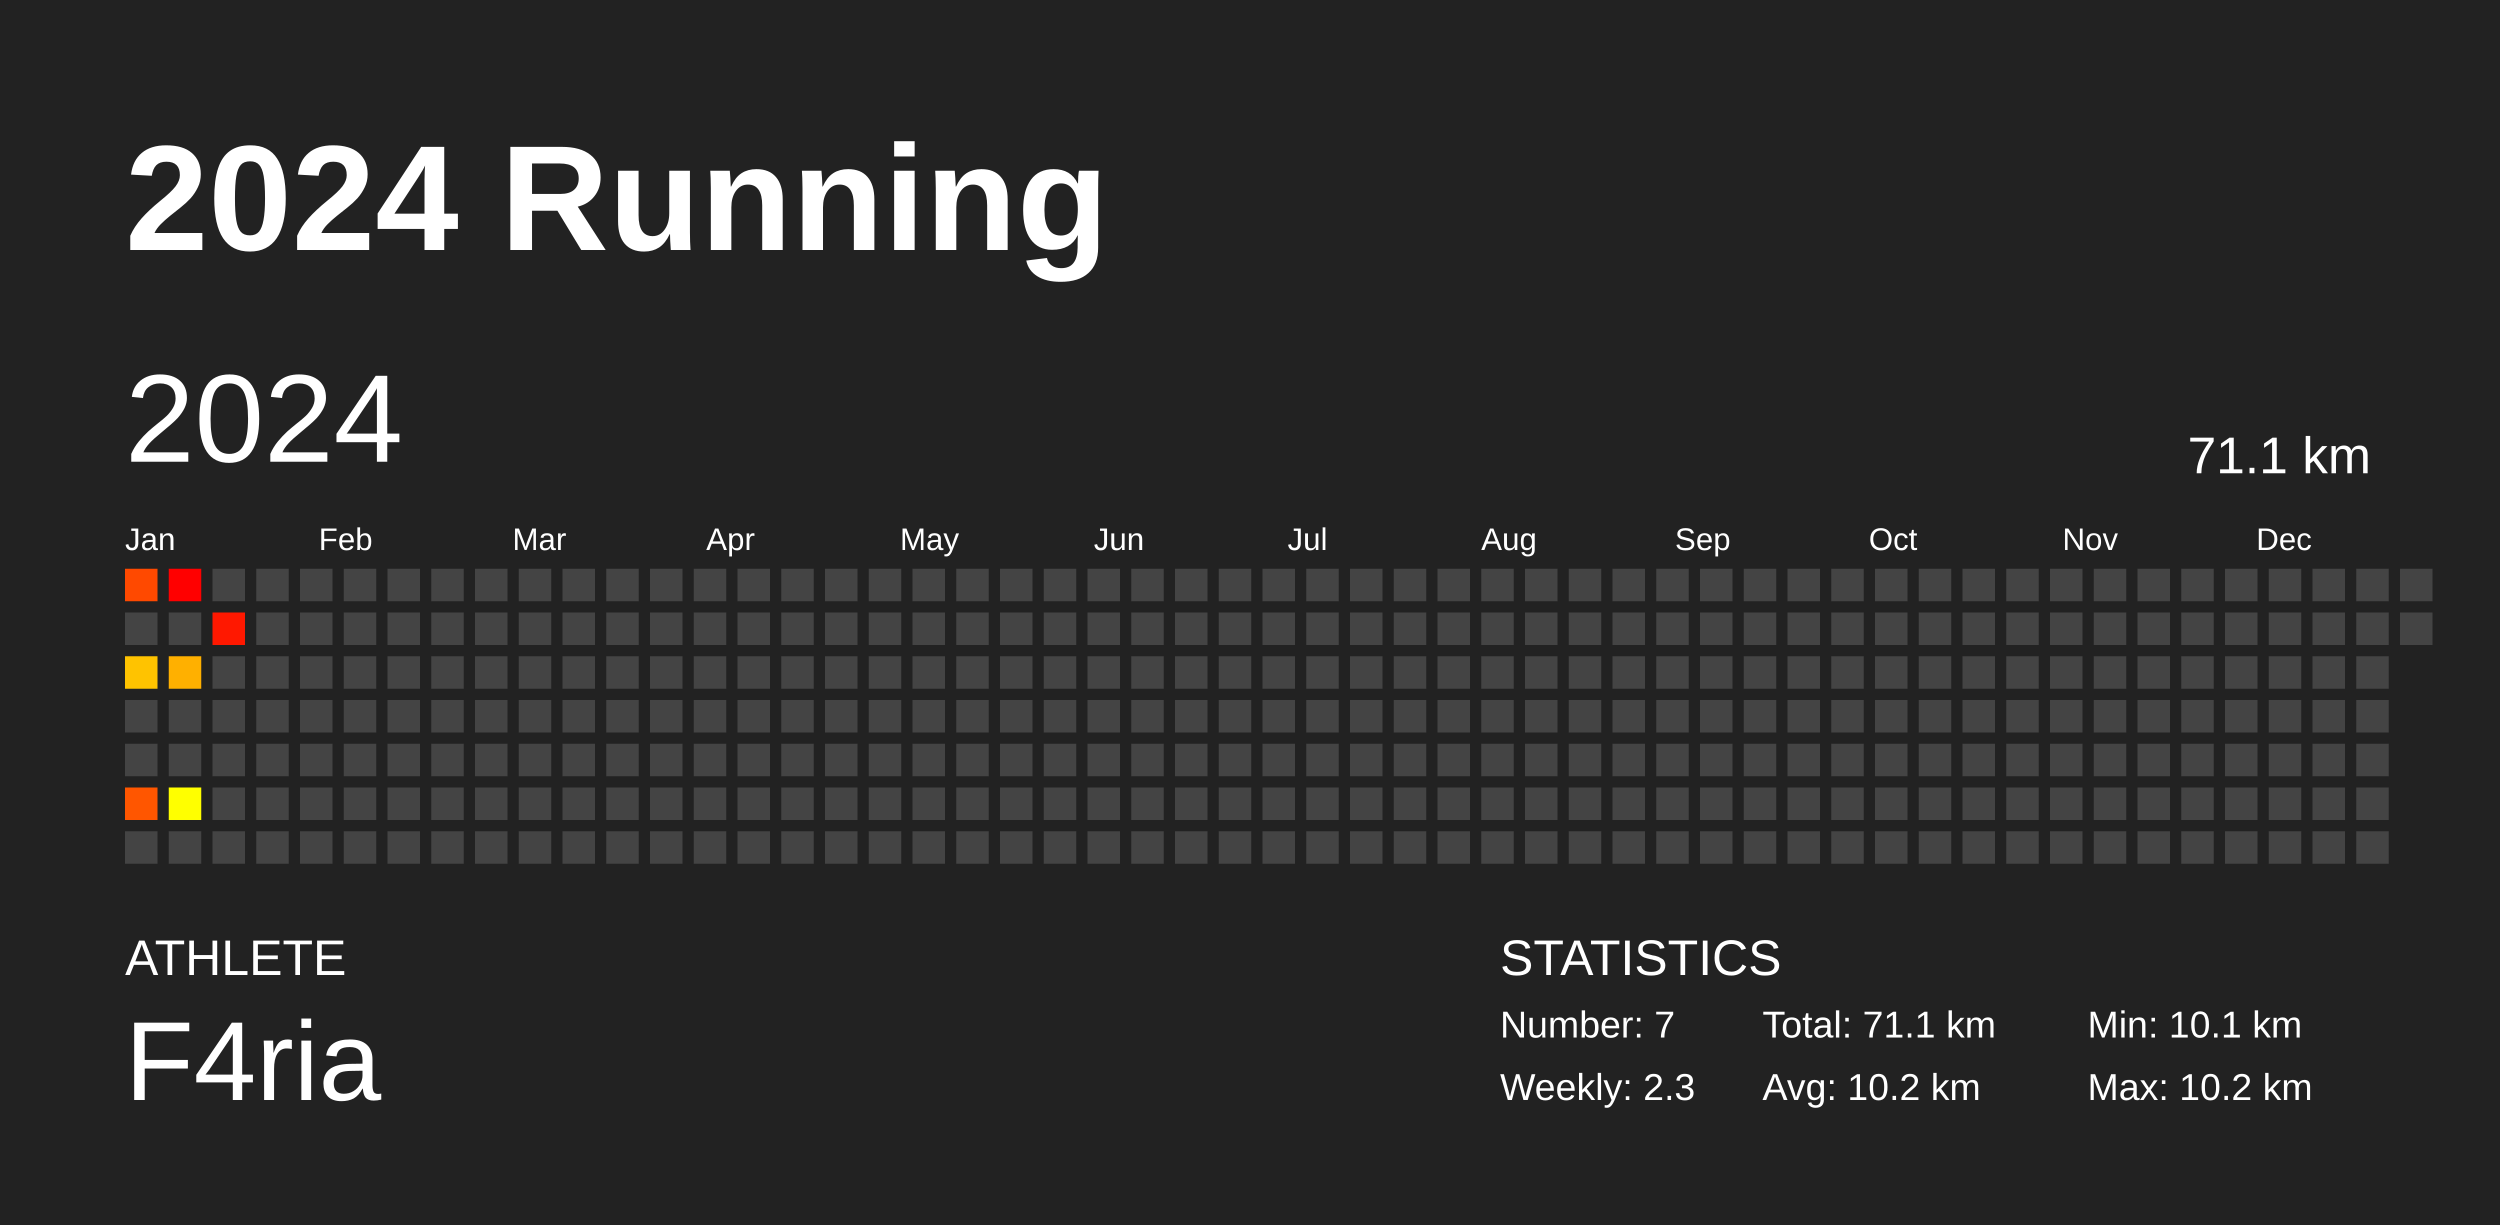
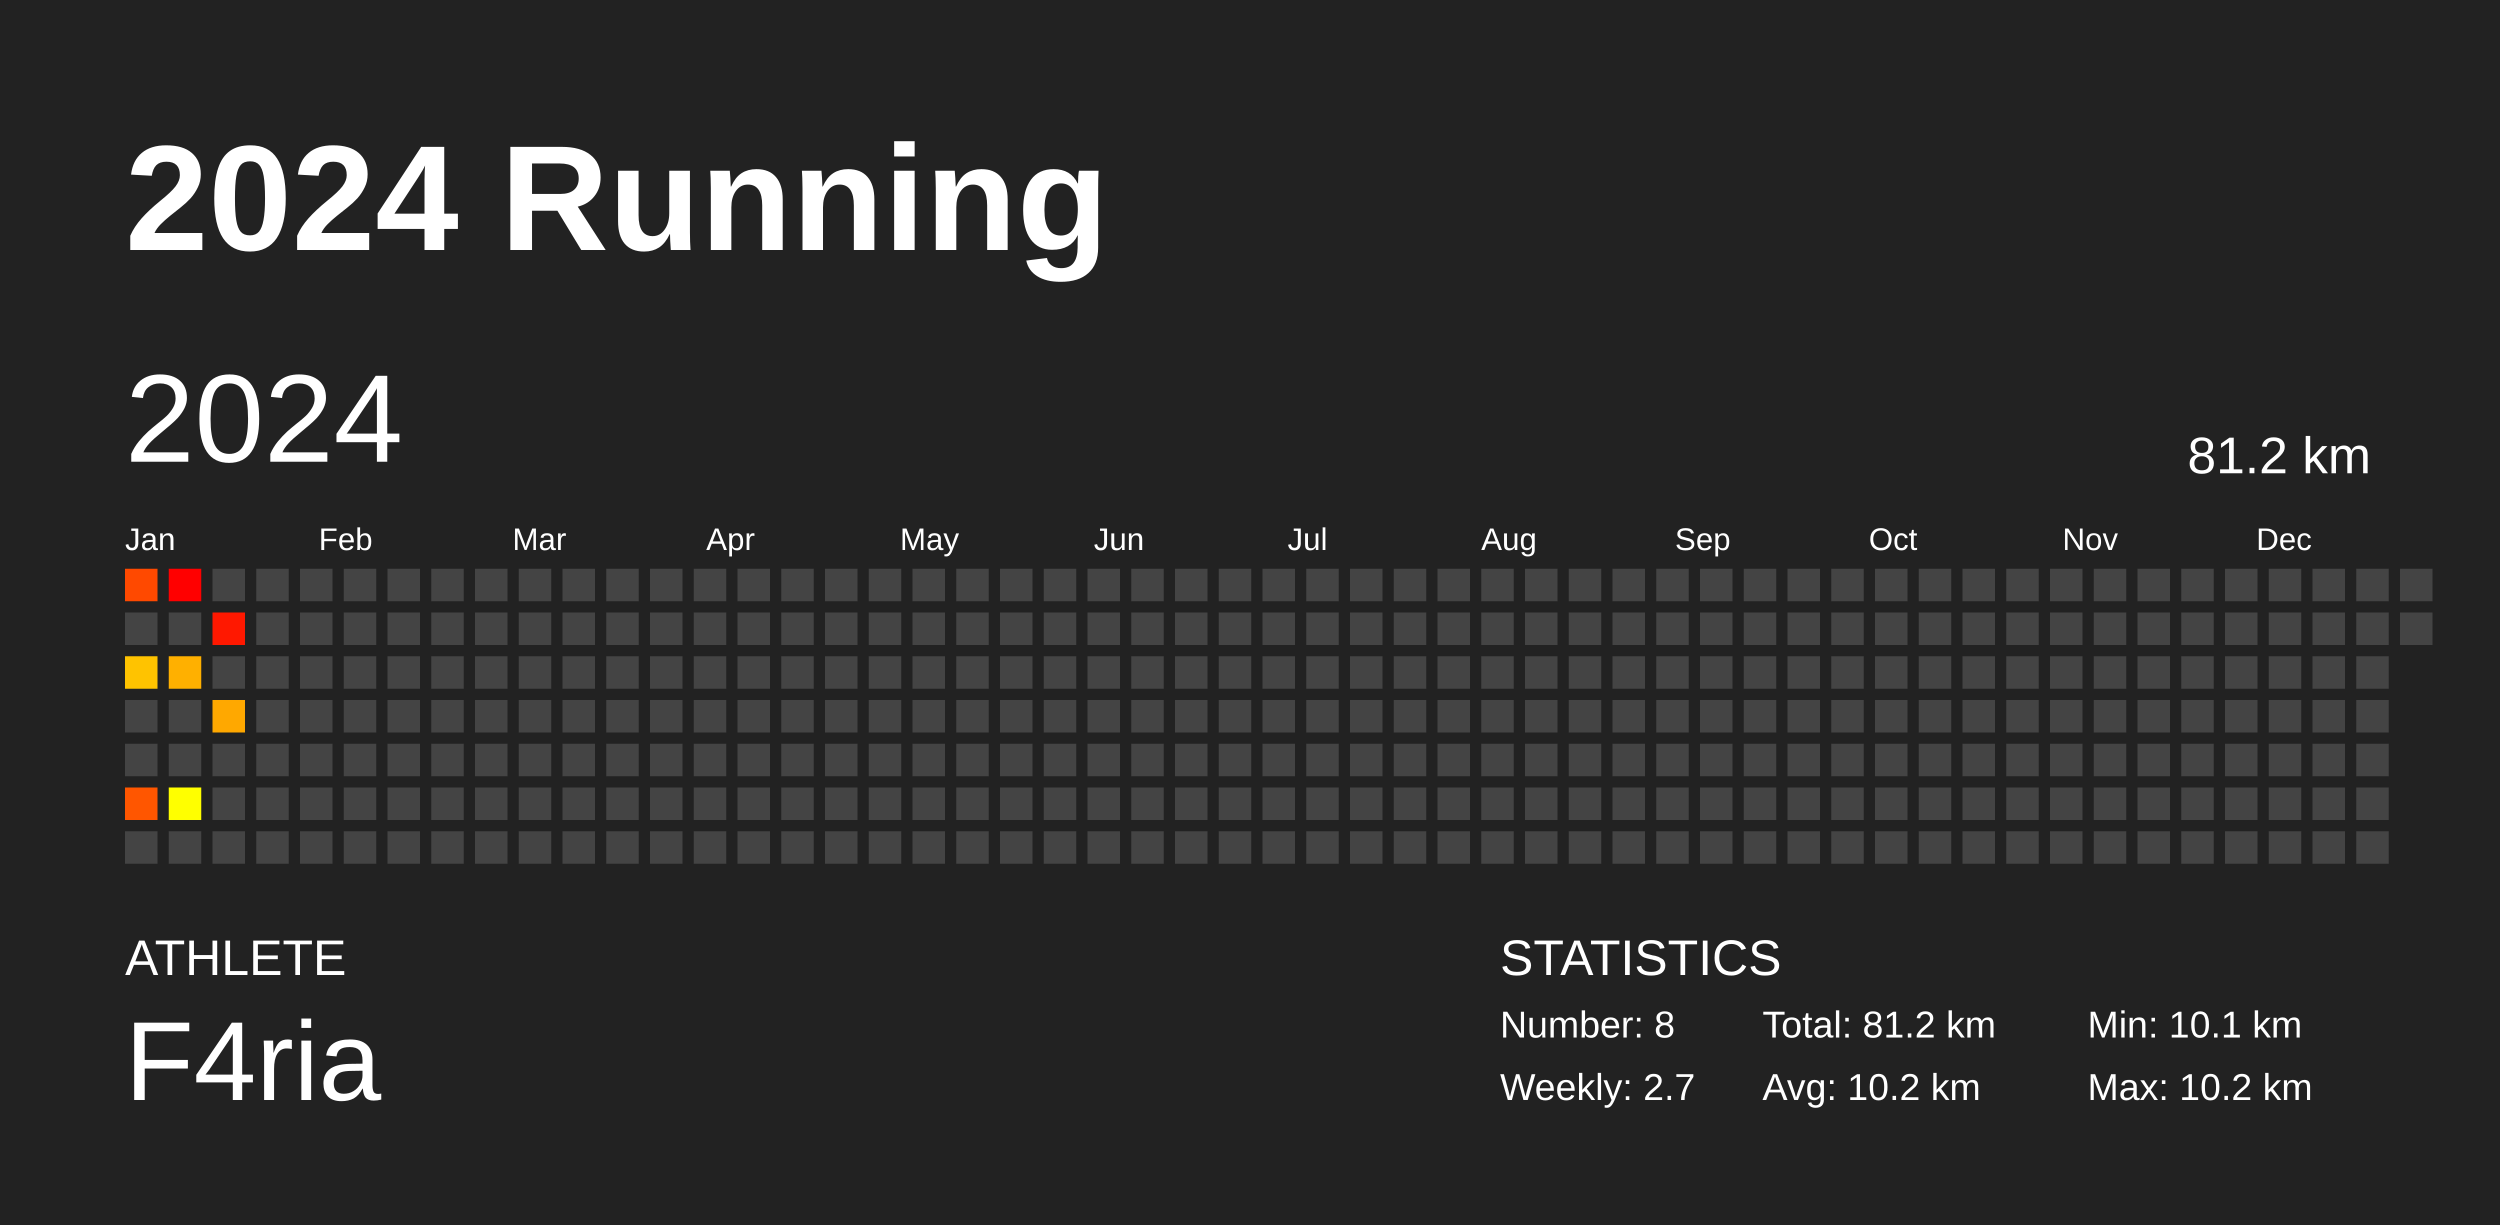
<svg xmlns="http://www.w3.org/2000/svg" baseProfile="full" height="98mm" version="1.1" viewBox="0,0,200,98" width="200mm">
  <defs />
  <rect fill="#222222" height="98" width="200" x="0" y="0" />
  <text fill="#FFFFFF" style="font-size:12px; font-family:Arial; font-weight:bold;" x="10" y="20">2024 Running</text>
  <text fill="#FFFFFF" style="font-size:4px; font-family:Arial" x="10" y="78">ATHLETE</text>
  <text fill="#FFFFFF" style="font-size:9px; font-family:Arial" x="10" y="88">F4ria</text>
  <text fill="#FFFFFF" style="font-size:4px; font-family:Arial" x="120" y="78">STATISTICS</text>
-   <text fill="#FFFFFF" style="font-size:3px; font-family:Arial" x="120" y="83">Number: 7</text>
-   <text fill="#FFFFFF" style="font-size:3px; font-family:Arial" x="120" y="88">Weekly: 2.3</text>
-   <text fill="#FFFFFF" style="font-size:3px; font-family:Arial" x="141" y="83">Total: 71.1 km</text>
+   <text fill="#FFFFFF" style="font-size:3px; font-family:Arial" x="120" y="83">Number: 8</text>
+   <text fill="#FFFFFF" style="font-size:3px; font-family:Arial" x="120" y="88">Weekly: 2.7</text>
+   <text fill="#FFFFFF" style="font-size:3px; font-family:Arial" x="141" y="83">Total: 81.2 km</text>
  <text fill="#FFFFFF" style="font-size:3px; font-family:Arial" x="141" y="88">Avg: 10.2 km</text>
  <text fill="#FFFFFF" style="font-size:3px; font-family:Arial" x="167" y="83">Min: 10.1 km</text>
  <text fill="#FFFFFF" style="font-size:3px; font-family:Arial" x="167" y="88">Max: 10.2 km</text>
  <text dominant-baseline="hanging" fill="#FFFFFF" style="font-size:10.0px; font-family:Arial;" x="10" y="30">2024</text>
-   <text dominant-baseline="hanging" fill="#FFFFFF" style="font-size:4.125px; font-family:Arial;" x="175" y="35">71.1 km</text>
+   <text dominant-baseline="hanging" fill="#FFFFFF" style="font-size:4.125px; font-family:Arial;" x="175" y="35">81.2 km</text>
  <text fill="#FFFFFF" style="font-size:2.5px; font-family:Arial" x="10.0" y="44">Jan</text>
  <text fill="#FFFFFF" style="font-size:2.5px; font-family:Arial" x="25.5" y="44">Feb</text>
  <text fill="#FFFFFF" style="font-size:2.5px; font-family:Arial" x="41.0" y="44">Mar</text>
  <text fill="#FFFFFF" style="font-size:2.5px; font-family:Arial" x="56.5" y="44">Apr</text>
  <text fill="#FFFFFF" style="font-size:2.5px; font-family:Arial" x="72.0" y="44">May</text>
  <text fill="#FFFFFF" style="font-size:2.5px; font-family:Arial" x="87.5" y="44">Jun</text>
  <text fill="#FFFFFF" style="font-size:2.5px; font-family:Arial" x="103.0" y="44">Jul</text>
  <text fill="#FFFFFF" style="font-size:2.5px; font-family:Arial" x="118.5" y="44">Aug</text>
  <text fill="#FFFFFF" style="font-size:2.5px; font-family:Arial" x="134.0" y="44">Sep</text>
  <text fill="#FFFFFF" style="font-size:2.5px; font-family:Arial" x="149.5" y="44">Oct</text>
  <text fill="#FFFFFF" style="font-size:2.5px; font-family:Arial" x="165.0" y="44">Nov</text>
  <text fill="#FFFFFF" style="font-size:2.5px; font-family:Arial" x="180.5" y="44">Dec</text>
  <rect fill="#ff4900" height="2.6" width="2.6" x="10.0" y="45.5" />
  <rect fill="#444444" height="2.6" width="2.6" x="10.0" y="49.0" />
  <rect fill="#ffc300" height="2.6" width="2.6" x="10.0" y="52.5" />
  <rect fill="#444444" height="2.6" width="2.6" x="10.0" y="56.0" />
  <rect fill="#444444" height="2.6" width="2.6" x="10.0" y="59.5" />
  <rect fill="#ff5600" height="2.6" width="2.6" x="10.0" y="63.0" />
  <rect fill="#444444" height="2.6" width="2.6" x="10.0" y="66.5" />
  <rect fill="#ff0000" height="2.6" width="2.6" x="13.5" y="45.5" />
  <rect fill="#444444" height="2.6" width="2.6" x="13.5" y="49.0" />
  <rect fill="#ffb000" height="2.6" width="2.6" x="13.5" y="52.5" />
  <rect fill="#444444" height="2.6" width="2.6" x="13.5" y="56.0" />
  <rect fill="#444444" height="2.6" width="2.6" x="13.5" y="59.5" />
  <rect fill="#ffff00" height="2.6" width="2.6" x="13.5" y="63.0" />
  <rect fill="#444444" height="2.6" width="2.6" x="13.5" y="66.5" />
  <rect fill="#444444" height="2.6" width="2.6" x="17.0" y="45.5" />
  <rect fill="#ff1800" height="2.6" width="2.6" x="17.0" y="49.0" />
  <rect fill="#444444" height="2.6" width="2.6" x="17.0" y="52.5" />
-   <rect fill="#444444" height="2.6" width="2.6" x="17.0" y="56.0" />
+   <rect fill="#ffa800" height="2.6" width="2.6" x="17.0" y="56.0" />
  <rect fill="#444444" height="2.6" width="2.6" x="17.0" y="59.5" />
  <rect fill="#444444" height="2.6" width="2.6" x="17.0" y="63.0" />
  <rect fill="#444444" height="2.6" width="2.6" x="17.0" y="66.5" />
  <rect fill="#444444" height="2.6" width="2.6" x="20.5" y="45.5" />
  <rect fill="#444444" height="2.6" width="2.6" x="20.5" y="49.0" />
  <rect fill="#444444" height="2.6" width="2.6" x="20.5" y="52.5" />
  <rect fill="#444444" height="2.6" width="2.6" x="20.5" y="56.0" />
  <rect fill="#444444" height="2.6" width="2.6" x="20.5" y="59.5" />
  <rect fill="#444444" height="2.6" width="2.6" x="20.5" y="63.0" />
  <rect fill="#444444" height="2.6" width="2.6" x="20.5" y="66.5" />
  <rect fill="#444444" height="2.6" width="2.6" x="24.0" y="45.5" />
  <rect fill="#444444" height="2.6" width="2.6" x="24.0" y="49.0" />
  <rect fill="#444444" height="2.6" width="2.6" x="24.0" y="52.5" />
  <rect fill="#444444" height="2.6" width="2.6" x="24.0" y="56.0" />
  <rect fill="#444444" height="2.6" width="2.6" x="24.0" y="59.5" />
  <rect fill="#444444" height="2.6" width="2.6" x="24.0" y="63.0" />
  <rect fill="#444444" height="2.6" width="2.6" x="24.0" y="66.5" />
  <rect fill="#444444" height="2.6" width="2.6" x="27.5" y="45.5" />
  <rect fill="#444444" height="2.6" width="2.6" x="27.5" y="49.0" />
  <rect fill="#444444" height="2.6" width="2.6" x="27.5" y="52.5" />
  <rect fill="#444444" height="2.6" width="2.6" x="27.5" y="56.0" />
  <rect fill="#444444" height="2.6" width="2.6" x="27.5" y="59.5" />
  <rect fill="#444444" height="2.6" width="2.6" x="27.5" y="63.0" />
  <rect fill="#444444" height="2.6" width="2.6" x="27.5" y="66.5" />
  <rect fill="#444444" height="2.6" width="2.6" x="31.0" y="45.5" />
  <rect fill="#444444" height="2.6" width="2.6" x="31.0" y="49.0" />
  <rect fill="#444444" height="2.6" width="2.6" x="31.0" y="52.5" />
  <rect fill="#444444" height="2.6" width="2.6" x="31.0" y="56.0" />
  <rect fill="#444444" height="2.6" width="2.6" x="31.0" y="59.5" />
  <rect fill="#444444" height="2.6" width="2.6" x="31.0" y="63.0" />
  <rect fill="#444444" height="2.6" width="2.6" x="31.0" y="66.5" />
  <rect fill="#444444" height="2.6" width="2.6" x="34.5" y="45.5" />
  <rect fill="#444444" height="2.6" width="2.6" x="34.5" y="49.0" />
  <rect fill="#444444" height="2.6" width="2.6" x="34.5" y="52.5" />
  <rect fill="#444444" height="2.6" width="2.6" x="34.5" y="56.0" />
  <rect fill="#444444" height="2.6" width="2.6" x="34.5" y="59.5" />
  <rect fill="#444444" height="2.6" width="2.6" x="34.5" y="63.0" />
  <rect fill="#444444" height="2.6" width="2.6" x="34.5" y="66.5" />
  <rect fill="#444444" height="2.6" width="2.6" x="38.0" y="45.5" />
  <rect fill="#444444" height="2.6" width="2.6" x="38.0" y="49.0" />
  <rect fill="#444444" height="2.6" width="2.6" x="38.0" y="52.5" />
  <rect fill="#444444" height="2.6" width="2.6" x="38.0" y="56.0" />
  <rect fill="#444444" height="2.6" width="2.6" x="38.0" y="59.5" />
  <rect fill="#444444" height="2.6" width="2.6" x="38.0" y="63.0" />
  <rect fill="#444444" height="2.6" width="2.6" x="38.0" y="66.5" />
  <rect fill="#444444" height="2.6" width="2.6" x="41.5" y="45.5" />
  <rect fill="#444444" height="2.6" width="2.6" x="41.5" y="49.0" />
  <rect fill="#444444" height="2.6" width="2.6" x="41.5" y="52.5" />
  <rect fill="#444444" height="2.6" width="2.6" x="41.5" y="56.0" />
  <rect fill="#444444" height="2.6" width="2.6" x="41.5" y="59.5" />
  <rect fill="#444444" height="2.6" width="2.6" x="41.5" y="63.0" />
  <rect fill="#444444" height="2.6" width="2.6" x="41.5" y="66.5" />
  <rect fill="#444444" height="2.6" width="2.6" x="45.0" y="45.5" />
  <rect fill="#444444" height="2.6" width="2.6" x="45.0" y="49.0" />
  <rect fill="#444444" height="2.6" width="2.6" x="45.0" y="52.5" />
  <rect fill="#444444" height="2.6" width="2.6" x="45.0" y="56.0" />
  <rect fill="#444444" height="2.6" width="2.6" x="45.0" y="59.5" />
  <rect fill="#444444" height="2.6" width="2.6" x="45.0" y="63.0" />
  <rect fill="#444444" height="2.6" width="2.6" x="45.0" y="66.5" />
  <rect fill="#444444" height="2.6" width="2.6" x="48.5" y="45.5" />
  <rect fill="#444444" height="2.6" width="2.6" x="48.5" y="49.0" />
  <rect fill="#444444" height="2.6" width="2.6" x="48.5" y="52.5" />
  <rect fill="#444444" height="2.6" width="2.6" x="48.5" y="56.0" />
  <rect fill="#444444" height="2.6" width="2.6" x="48.5" y="59.5" />
  <rect fill="#444444" height="2.6" width="2.6" x="48.5" y="63.0" />
  <rect fill="#444444" height="2.6" width="2.6" x="48.5" y="66.5" />
  <rect fill="#444444" height="2.6" width="2.6" x="52.0" y="45.5" />
  <rect fill="#444444" height="2.6" width="2.6" x="52.0" y="49.0" />
  <rect fill="#444444" height="2.6" width="2.6" x="52.0" y="52.5" />
  <rect fill="#444444" height="2.6" width="2.6" x="52.0" y="56.0" />
  <rect fill="#444444" height="2.6" width="2.6" x="52.0" y="59.5" />
  <rect fill="#444444" height="2.6" width="2.6" x="52.0" y="63.0" />
  <rect fill="#444444" height="2.6" width="2.6" x="52.0" y="66.5" />
  <rect fill="#444444" height="2.6" width="2.6" x="55.5" y="45.5" />
  <rect fill="#444444" height="2.6" width="2.6" x="55.5" y="49.0" />
  <rect fill="#444444" height="2.6" width="2.6" x="55.5" y="52.5" />
  <rect fill="#444444" height="2.6" width="2.6" x="55.5" y="56.0" />
  <rect fill="#444444" height="2.6" width="2.6" x="55.5" y="59.5" />
  <rect fill="#444444" height="2.6" width="2.6" x="55.5" y="63.0" />
  <rect fill="#444444" height="2.6" width="2.6" x="55.5" y="66.5" />
  <rect fill="#444444" height="2.6" width="2.6" x="59.0" y="45.5" />
  <rect fill="#444444" height="2.6" width="2.6" x="59.0" y="49.0" />
  <rect fill="#444444" height="2.6" width="2.6" x="59.0" y="52.5" />
  <rect fill="#444444" height="2.6" width="2.6" x="59.0" y="56.0" />
  <rect fill="#444444" height="2.6" width="2.6" x="59.0" y="59.5" />
  <rect fill="#444444" height="2.6" width="2.6" x="59.0" y="63.0" />
  <rect fill="#444444" height="2.6" width="2.6" x="59.0" y="66.5" />
  <rect fill="#444444" height="2.6" width="2.6" x="62.5" y="45.5" />
  <rect fill="#444444" height="2.6" width="2.6" x="62.5" y="49.0" />
  <rect fill="#444444" height="2.6" width="2.6" x="62.5" y="52.5" />
  <rect fill="#444444" height="2.6" width="2.6" x="62.5" y="56.0" />
  <rect fill="#444444" height="2.6" width="2.6" x="62.5" y="59.5" />
  <rect fill="#444444" height="2.6" width="2.6" x="62.5" y="63.0" />
  <rect fill="#444444" height="2.6" width="2.6" x="62.5" y="66.5" />
  <rect fill="#444444" height="2.6" width="2.6" x="66.0" y="45.5" />
  <rect fill="#444444" height="2.6" width="2.6" x="66.0" y="49.0" />
  <rect fill="#444444" height="2.6" width="2.6" x="66.0" y="52.5" />
  <rect fill="#444444" height="2.6" width="2.6" x="66.0" y="56.0" />
  <rect fill="#444444" height="2.6" width="2.6" x="66.0" y="59.5" />
  <rect fill="#444444" height="2.6" width="2.6" x="66.0" y="63.0" />
  <rect fill="#444444" height="2.6" width="2.6" x="66.0" y="66.5" />
  <rect fill="#444444" height="2.6" width="2.6" x="69.5" y="45.5" />
  <rect fill="#444444" height="2.6" width="2.6" x="69.5" y="49.0" />
  <rect fill="#444444" height="2.6" width="2.6" x="69.5" y="52.5" />
  <rect fill="#444444" height="2.6" width="2.6" x="69.5" y="56.0" />
  <rect fill="#444444" height="2.6" width="2.6" x="69.5" y="59.5" />
  <rect fill="#444444" height="2.6" width="2.6" x="69.5" y="63.0" />
  <rect fill="#444444" height="2.6" width="2.6" x="69.5" y="66.5" />
  <rect fill="#444444" height="2.6" width="2.6" x="73.0" y="45.5" />
  <rect fill="#444444" height="2.6" width="2.6" x="73.0" y="49.0" />
  <rect fill="#444444" height="2.6" width="2.6" x="73.0" y="52.5" />
  <rect fill="#444444" height="2.6" width="2.6" x="73.0" y="56.0" />
  <rect fill="#444444" height="2.6" width="2.6" x="73.0" y="59.5" />
  <rect fill="#444444" height="2.6" width="2.6" x="73.0" y="63.0" />
  <rect fill="#444444" height="2.6" width="2.6" x="73.0" y="66.5" />
  <rect fill="#444444" height="2.6" width="2.6" x="76.5" y="45.5" />
  <rect fill="#444444" height="2.6" width="2.6" x="76.5" y="49.0" />
  <rect fill="#444444" height="2.6" width="2.6" x="76.5" y="52.5" />
  <rect fill="#444444" height="2.6" width="2.6" x="76.5" y="56.0" />
  <rect fill="#444444" height="2.6" width="2.6" x="76.5" y="59.5" />
  <rect fill="#444444" height="2.6" width="2.6" x="76.5" y="63.0" />
  <rect fill="#444444" height="2.6" width="2.6" x="76.5" y="66.5" />
  <rect fill="#444444" height="2.6" width="2.6" x="80.0" y="45.5" />
  <rect fill="#444444" height="2.6" width="2.6" x="80.0" y="49.0" />
  <rect fill="#444444" height="2.6" width="2.6" x="80.0" y="52.5" />
  <rect fill="#444444" height="2.6" width="2.6" x="80.0" y="56.0" />
  <rect fill="#444444" height="2.6" width="2.6" x="80.0" y="59.5" />
  <rect fill="#444444" height="2.6" width="2.6" x="80.0" y="63.0" />
  <rect fill="#444444" height="2.6" width="2.6" x="80.0" y="66.5" />
  <rect fill="#444444" height="2.6" width="2.6" x="83.5" y="45.5" />
  <rect fill="#444444" height="2.6" width="2.6" x="83.5" y="49.0" />
  <rect fill="#444444" height="2.6" width="2.6" x="83.5" y="52.5" />
  <rect fill="#444444" height="2.6" width="2.6" x="83.5" y="56.0" />
  <rect fill="#444444" height="2.6" width="2.6" x="83.5" y="59.5" />
  <rect fill="#444444" height="2.6" width="2.6" x="83.5" y="63.0" />
  <rect fill="#444444" height="2.6" width="2.6" x="83.5" y="66.5" />
  <rect fill="#444444" height="2.6" width="2.6" x="87.0" y="45.5" />
  <rect fill="#444444" height="2.6" width="2.6" x="87.0" y="49.0" />
  <rect fill="#444444" height="2.6" width="2.6" x="87.0" y="52.5" />
  <rect fill="#444444" height="2.6" width="2.6" x="87.0" y="56.0" />
  <rect fill="#444444" height="2.6" width="2.6" x="87.0" y="59.5" />
  <rect fill="#444444" height="2.6" width="2.6" x="87.0" y="63.0" />
  <rect fill="#444444" height="2.6" width="2.6" x="87.0" y="66.5" />
  <rect fill="#444444" height="2.6" width="2.6" x="90.5" y="45.5" />
  <rect fill="#444444" height="2.6" width="2.6" x="90.5" y="49.0" />
  <rect fill="#444444" height="2.6" width="2.6" x="90.5" y="52.5" />
  <rect fill="#444444" height="2.6" width="2.6" x="90.5" y="56.0" />
  <rect fill="#444444" height="2.6" width="2.6" x="90.5" y="59.5" />
  <rect fill="#444444" height="2.6" width="2.6" x="90.5" y="63.0" />
  <rect fill="#444444" height="2.6" width="2.6" x="90.5" y="66.5" />
  <rect fill="#444444" height="2.6" width="2.6" x="94.0" y="45.5" />
  <rect fill="#444444" height="2.6" width="2.6" x="94.0" y="49.0" />
  <rect fill="#444444" height="2.6" width="2.6" x="94.0" y="52.5" />
  <rect fill="#444444" height="2.6" width="2.6" x="94.0" y="56.0" />
  <rect fill="#444444" height="2.6" width="2.6" x="94.0" y="59.5" />
  <rect fill="#444444" height="2.6" width="2.6" x="94.0" y="63.0" />
  <rect fill="#444444" height="2.6" width="2.6" x="94.0" y="66.5" />
  <rect fill="#444444" height="2.6" width="2.6" x="97.5" y="45.5" />
  <rect fill="#444444" height="2.6" width="2.6" x="97.5" y="49.0" />
  <rect fill="#444444" height="2.6" width="2.6" x="97.5" y="52.5" />
  <rect fill="#444444" height="2.6" width="2.6" x="97.5" y="56.0" />
  <rect fill="#444444" height="2.6" width="2.6" x="97.5" y="59.5" />
  <rect fill="#444444" height="2.6" width="2.6" x="97.5" y="63.0" />
  <rect fill="#444444" height="2.6" width="2.6" x="97.5" y="66.5" />
  <rect fill="#444444" height="2.6" width="2.6" x="101.0" y="45.5" />
  <rect fill="#444444" height="2.6" width="2.6" x="101.0" y="49.0" />
  <rect fill="#444444" height="2.6" width="2.6" x="101.0" y="52.5" />
  <rect fill="#444444" height="2.6" width="2.6" x="101.0" y="56.0" />
  <rect fill="#444444" height="2.6" width="2.6" x="101.0" y="59.5" />
  <rect fill="#444444" height="2.6" width="2.6" x="101.0" y="63.0" />
  <rect fill="#444444" height="2.6" width="2.6" x="101.0" y="66.5" />
  <rect fill="#444444" height="2.6" width="2.6" x="104.5" y="45.5" />
  <rect fill="#444444" height="2.6" width="2.6" x="104.5" y="49.0" />
  <rect fill="#444444" height="2.6" width="2.6" x="104.5" y="52.5" />
  <rect fill="#444444" height="2.6" width="2.6" x="104.5" y="56.0" />
  <rect fill="#444444" height="2.6" width="2.6" x="104.5" y="59.5" />
  <rect fill="#444444" height="2.6" width="2.6" x="104.5" y="63.0" />
  <rect fill="#444444" height="2.6" width="2.6" x="104.5" y="66.5" />
  <rect fill="#444444" height="2.6" width="2.6" x="108.0" y="45.5" />
  <rect fill="#444444" height="2.6" width="2.6" x="108.0" y="49.0" />
  <rect fill="#444444" height="2.6" width="2.6" x="108.0" y="52.5" />
  <rect fill="#444444" height="2.6" width="2.6" x="108.0" y="56.0" />
  <rect fill="#444444" height="2.6" width="2.6" x="108.0" y="59.5" />
  <rect fill="#444444" height="2.6" width="2.6" x="108.0" y="63.0" />
  <rect fill="#444444" height="2.6" width="2.6" x="108.0" y="66.5" />
  <rect fill="#444444" height="2.6" width="2.6" x="111.5" y="45.5" />
  <rect fill="#444444" height="2.6" width="2.6" x="111.5" y="49.0" />
  <rect fill="#444444" height="2.6" width="2.6" x="111.5" y="52.5" />
  <rect fill="#444444" height="2.6" width="2.6" x="111.5" y="56.0" />
  <rect fill="#444444" height="2.6" width="2.6" x="111.5" y="59.5" />
  <rect fill="#444444" height="2.6" width="2.6" x="111.5" y="63.0" />
  <rect fill="#444444" height="2.6" width="2.6" x="111.5" y="66.5" />
  <rect fill="#444444" height="2.6" width="2.6" x="115.0" y="45.5" />
  <rect fill="#444444" height="2.6" width="2.6" x="115.0" y="49.0" />
  <rect fill="#444444" height="2.6" width="2.6" x="115.0" y="52.5" />
  <rect fill="#444444" height="2.6" width="2.6" x="115.0" y="56.0" />
  <rect fill="#444444" height="2.6" width="2.6" x="115.0" y="59.5" />
  <rect fill="#444444" height="2.6" width="2.6" x="115.0" y="63.0" />
  <rect fill="#444444" height="2.6" width="2.6" x="115.0" y="66.5" />
  <rect fill="#444444" height="2.6" width="2.6" x="118.5" y="45.5" />
  <rect fill="#444444" height="2.6" width="2.6" x="118.5" y="49.0" />
  <rect fill="#444444" height="2.6" width="2.6" x="118.5" y="52.5" />
  <rect fill="#444444" height="2.6" width="2.6" x="118.5" y="56.0" />
  <rect fill="#444444" height="2.6" width="2.6" x="118.5" y="59.5" />
  <rect fill="#444444" height="2.6" width="2.6" x="118.5" y="63.0" />
  <rect fill="#444444" height="2.6" width="2.6" x="118.5" y="66.5" />
  <rect fill="#444444" height="2.6" width="2.6" x="122.0" y="45.5" />
  <rect fill="#444444" height="2.6" width="2.6" x="122.0" y="49.0" />
  <rect fill="#444444" height="2.6" width="2.6" x="122.0" y="52.5" />
  <rect fill="#444444" height="2.6" width="2.6" x="122.0" y="56.0" />
  <rect fill="#444444" height="2.6" width="2.6" x="122.0" y="59.5" />
  <rect fill="#444444" height="2.6" width="2.6" x="122.0" y="63.0" />
  <rect fill="#444444" height="2.6" width="2.6" x="122.0" y="66.5" />
  <rect fill="#444444" height="2.6" width="2.6" x="125.5" y="45.5" />
  <rect fill="#444444" height="2.6" width="2.6" x="125.5" y="49.0" />
  <rect fill="#444444" height="2.6" width="2.6" x="125.5" y="52.5" />
  <rect fill="#444444" height="2.6" width="2.6" x="125.5" y="56.0" />
  <rect fill="#444444" height="2.6" width="2.6" x="125.5" y="59.5" />
  <rect fill="#444444" height="2.6" width="2.6" x="125.5" y="63.0" />
  <rect fill="#444444" height="2.6" width="2.6" x="125.5" y="66.5" />
  <rect fill="#444444" height="2.6" width="2.6" x="129.0" y="45.5" />
  <rect fill="#444444" height="2.6" width="2.6" x="129.0" y="49.0" />
  <rect fill="#444444" height="2.6" width="2.6" x="129.0" y="52.5" />
  <rect fill="#444444" height="2.6" width="2.6" x="129.0" y="56.0" />
  <rect fill="#444444" height="2.6" width="2.6" x="129.0" y="59.5" />
  <rect fill="#444444" height="2.6" width="2.6" x="129.0" y="63.0" />
  <rect fill="#444444" height="2.6" width="2.6" x="129.0" y="66.5" />
  <rect fill="#444444" height="2.6" width="2.6" x="132.5" y="45.5" />
  <rect fill="#444444" height="2.6" width="2.6" x="132.5" y="49.0" />
  <rect fill="#444444" height="2.6" width="2.6" x="132.5" y="52.5" />
  <rect fill="#444444" height="2.6" width="2.6" x="132.5" y="56.0" />
  <rect fill="#444444" height="2.6" width="2.6" x="132.5" y="59.5" />
  <rect fill="#444444" height="2.6" width="2.6" x="132.5" y="63.0" />
  <rect fill="#444444" height="2.6" width="2.6" x="132.5" y="66.5" />
  <rect fill="#444444" height="2.6" width="2.6" x="136.0" y="45.5" />
  <rect fill="#444444" height="2.6" width="2.6" x="136.0" y="49.0" />
  <rect fill="#444444" height="2.6" width="2.6" x="136.0" y="52.5" />
  <rect fill="#444444" height="2.6" width="2.6" x="136.0" y="56.0" />
  <rect fill="#444444" height="2.6" width="2.6" x="136.0" y="59.5" />
  <rect fill="#444444" height="2.6" width="2.6" x="136.0" y="63.0" />
  <rect fill="#444444" height="2.6" width="2.6" x="136.0" y="66.5" />
  <rect fill="#444444" height="2.6" width="2.6" x="139.5" y="45.5" />
  <rect fill="#444444" height="2.6" width="2.6" x="139.5" y="49.0" />
  <rect fill="#444444" height="2.6" width="2.6" x="139.5" y="52.5" />
  <rect fill="#444444" height="2.6" width="2.6" x="139.5" y="56.0" />
  <rect fill="#444444" height="2.6" width="2.6" x="139.5" y="59.5" />
  <rect fill="#444444" height="2.6" width="2.6" x="139.5" y="63.0" />
  <rect fill="#444444" height="2.6" width="2.6" x="139.5" y="66.5" />
  <rect fill="#444444" height="2.6" width="2.6" x="143.0" y="45.5" />
  <rect fill="#444444" height="2.6" width="2.6" x="143.0" y="49.0" />
  <rect fill="#444444" height="2.6" width="2.6" x="143.0" y="52.5" />
  <rect fill="#444444" height="2.6" width="2.6" x="143.0" y="56.0" />
  <rect fill="#444444" height="2.6" width="2.6" x="143.0" y="59.5" />
  <rect fill="#444444" height="2.6" width="2.6" x="143.0" y="63.0" />
  <rect fill="#444444" height="2.6" width="2.6" x="143.0" y="66.5" />
  <rect fill="#444444" height="2.6" width="2.6" x="146.5" y="45.5" />
  <rect fill="#444444" height="2.6" width="2.6" x="146.5" y="49.0" />
  <rect fill="#444444" height="2.6" width="2.6" x="146.5" y="52.5" />
  <rect fill="#444444" height="2.6" width="2.6" x="146.5" y="56.0" />
  <rect fill="#444444" height="2.6" width="2.6" x="146.5" y="59.5" />
  <rect fill="#444444" height="2.6" width="2.6" x="146.5" y="63.0" />
  <rect fill="#444444" height="2.6" width="2.6" x="146.5" y="66.5" />
  <rect fill="#444444" height="2.6" width="2.6" x="150.0" y="45.5" />
  <rect fill="#444444" height="2.6" width="2.6" x="150.0" y="49.0" />
  <rect fill="#444444" height="2.6" width="2.6" x="150.0" y="52.5" />
  <rect fill="#444444" height="2.6" width="2.6" x="150.0" y="56.0" />
  <rect fill="#444444" height="2.6" width="2.6" x="150.0" y="59.5" />
  <rect fill="#444444" height="2.6" width="2.6" x="150.0" y="63.0" />
  <rect fill="#444444" height="2.6" width="2.6" x="150.0" y="66.5" />
  <rect fill="#444444" height="2.6" width="2.6" x="153.5" y="45.5" />
  <rect fill="#444444" height="2.6" width="2.6" x="153.5" y="49.0" />
  <rect fill="#444444" height="2.6" width="2.6" x="153.5" y="52.5" />
  <rect fill="#444444" height="2.6" width="2.6" x="153.5" y="56.0" />
  <rect fill="#444444" height="2.6" width="2.6" x="153.5" y="59.5" />
  <rect fill="#444444" height="2.6" width="2.6" x="153.5" y="63.0" />
  <rect fill="#444444" height="2.6" width="2.6" x="153.5" y="66.5" />
  <rect fill="#444444" height="2.6" width="2.6" x="157.0" y="45.5" />
  <rect fill="#444444" height="2.6" width="2.6" x="157.0" y="49.0" />
  <rect fill="#444444" height="2.6" width="2.6" x="157.0" y="52.5" />
  <rect fill="#444444" height="2.6" width="2.6" x="157.0" y="56.0" />
  <rect fill="#444444" height="2.6" width="2.6" x="157.0" y="59.5" />
  <rect fill="#444444" height="2.6" width="2.6" x="157.0" y="63.0" />
  <rect fill="#444444" height="2.6" width="2.6" x="157.0" y="66.5" />
  <rect fill="#444444" height="2.6" width="2.6" x="160.5" y="45.5" />
  <rect fill="#444444" height="2.6" width="2.6" x="160.5" y="49.0" />
  <rect fill="#444444" height="2.6" width="2.6" x="160.5" y="52.5" />
  <rect fill="#444444" height="2.6" width="2.6" x="160.5" y="56.0" />
  <rect fill="#444444" height="2.6" width="2.6" x="160.5" y="59.5" />
  <rect fill="#444444" height="2.6" width="2.6" x="160.5" y="63.0" />
  <rect fill="#444444" height="2.6" width="2.6" x="160.5" y="66.5" />
  <rect fill="#444444" height="2.6" width="2.6" x="164.0" y="45.5" />
  <rect fill="#444444" height="2.6" width="2.6" x="164.0" y="49.0" />
  <rect fill="#444444" height="2.6" width="2.6" x="164.0" y="52.5" />
  <rect fill="#444444" height="2.6" width="2.6" x="164.0" y="56.0" />
  <rect fill="#444444" height="2.6" width="2.6" x="164.0" y="59.5" />
  <rect fill="#444444" height="2.6" width="2.6" x="164.0" y="63.0" />
  <rect fill="#444444" height="2.6" width="2.6" x="164.0" y="66.5" />
  <rect fill="#444444" height="2.6" width="2.6" x="167.5" y="45.5" />
  <rect fill="#444444" height="2.6" width="2.6" x="167.5" y="49.0" />
  <rect fill="#444444" height="2.6" width="2.6" x="167.5" y="52.5" />
  <rect fill="#444444" height="2.6" width="2.6" x="167.5" y="56.0" />
  <rect fill="#444444" height="2.6" width="2.6" x="167.5" y="59.5" />
  <rect fill="#444444" height="2.6" width="2.6" x="167.5" y="63.0" />
  <rect fill="#444444" height="2.6" width="2.6" x="167.5" y="66.5" />
  <rect fill="#444444" height="2.6" width="2.6" x="171.0" y="45.5" />
  <rect fill="#444444" height="2.6" width="2.6" x="171.0" y="49.0" />
  <rect fill="#444444" height="2.6" width="2.6" x="171.0" y="52.5" />
  <rect fill="#444444" height="2.6" width="2.6" x="171.0" y="56.0" />
  <rect fill="#444444" height="2.6" width="2.6" x="171.0" y="59.5" />
  <rect fill="#444444" height="2.6" width="2.6" x="171.0" y="63.0" />
  <rect fill="#444444" height="2.6" width="2.6" x="171.0" y="66.5" />
  <rect fill="#444444" height="2.6" width="2.6" x="174.5" y="45.5" />
  <rect fill="#444444" height="2.6" width="2.6" x="174.5" y="49.0" />
  <rect fill="#444444" height="2.6" width="2.6" x="174.5" y="52.5" />
  <rect fill="#444444" height="2.6" width="2.6" x="174.5" y="56.0" />
  <rect fill="#444444" height="2.6" width="2.6" x="174.5" y="59.5" />
  <rect fill="#444444" height="2.6" width="2.6" x="174.5" y="63.0" />
  <rect fill="#444444" height="2.6" width="2.6" x="174.5" y="66.5" />
  <rect fill="#444444" height="2.6" width="2.6" x="178.0" y="45.5" />
  <rect fill="#444444" height="2.6" width="2.6" x="178.0" y="49.0" />
  <rect fill="#444444" height="2.6" width="2.6" x="178.0" y="52.5" />
  <rect fill="#444444" height="2.6" width="2.6" x="178.0" y="56.0" />
  <rect fill="#444444" height="2.6" width="2.6" x="178.0" y="59.5" />
  <rect fill="#444444" height="2.6" width="2.6" x="178.0" y="63.0" />
  <rect fill="#444444" height="2.6" width="2.6" x="178.0" y="66.5" />
  <rect fill="#444444" height="2.6" width="2.6" x="181.5" y="45.5" />
  <rect fill="#444444" height="2.6" width="2.6" x="181.5" y="49.0" />
  <rect fill="#444444" height="2.6" width="2.6" x="181.5" y="52.5" />
  <rect fill="#444444" height="2.6" width="2.6" x="181.5" y="56.0" />
  <rect fill="#444444" height="2.6" width="2.6" x="181.5" y="59.5" />
  <rect fill="#444444" height="2.6" width="2.6" x="181.5" y="63.0" />
  <rect fill="#444444" height="2.6" width="2.6" x="181.5" y="66.5" />
  <rect fill="#444444" height="2.6" width="2.6" x="185.0" y="45.5" />
  <rect fill="#444444" height="2.6" width="2.6" x="185.0" y="49.0" />
  <rect fill="#444444" height="2.6" width="2.6" x="185.0" y="52.5" />
  <rect fill="#444444" height="2.6" width="2.6" x="185.0" y="56.0" />
  <rect fill="#444444" height="2.6" width="2.6" x="185.0" y="59.5" />
  <rect fill="#444444" height="2.6" width="2.6" x="185.0" y="63.0" />
  <rect fill="#444444" height="2.6" width="2.6" x="185.0" y="66.5" />
  <rect fill="#444444" height="2.6" width="2.6" x="188.5" y="45.5" />
  <rect fill="#444444" height="2.6" width="2.6" x="188.5" y="49.0" />
  <rect fill="#444444" height="2.6" width="2.6" x="188.5" y="52.5" />
  <rect fill="#444444" height="2.6" width="2.6" x="188.5" y="56.0" />
  <rect fill="#444444" height="2.6" width="2.6" x="188.5" y="59.5" />
  <rect fill="#444444" height="2.6" width="2.6" x="188.5" y="63.0" />
  <rect fill="#444444" height="2.6" width="2.6" x="188.5" y="66.5" />
  <rect fill="#444444" height="2.6" width="2.6" x="192.0" y="45.5" />
  <rect fill="#444444" height="2.6" width="2.6" x="192.0" y="49.0" />
</svg>
